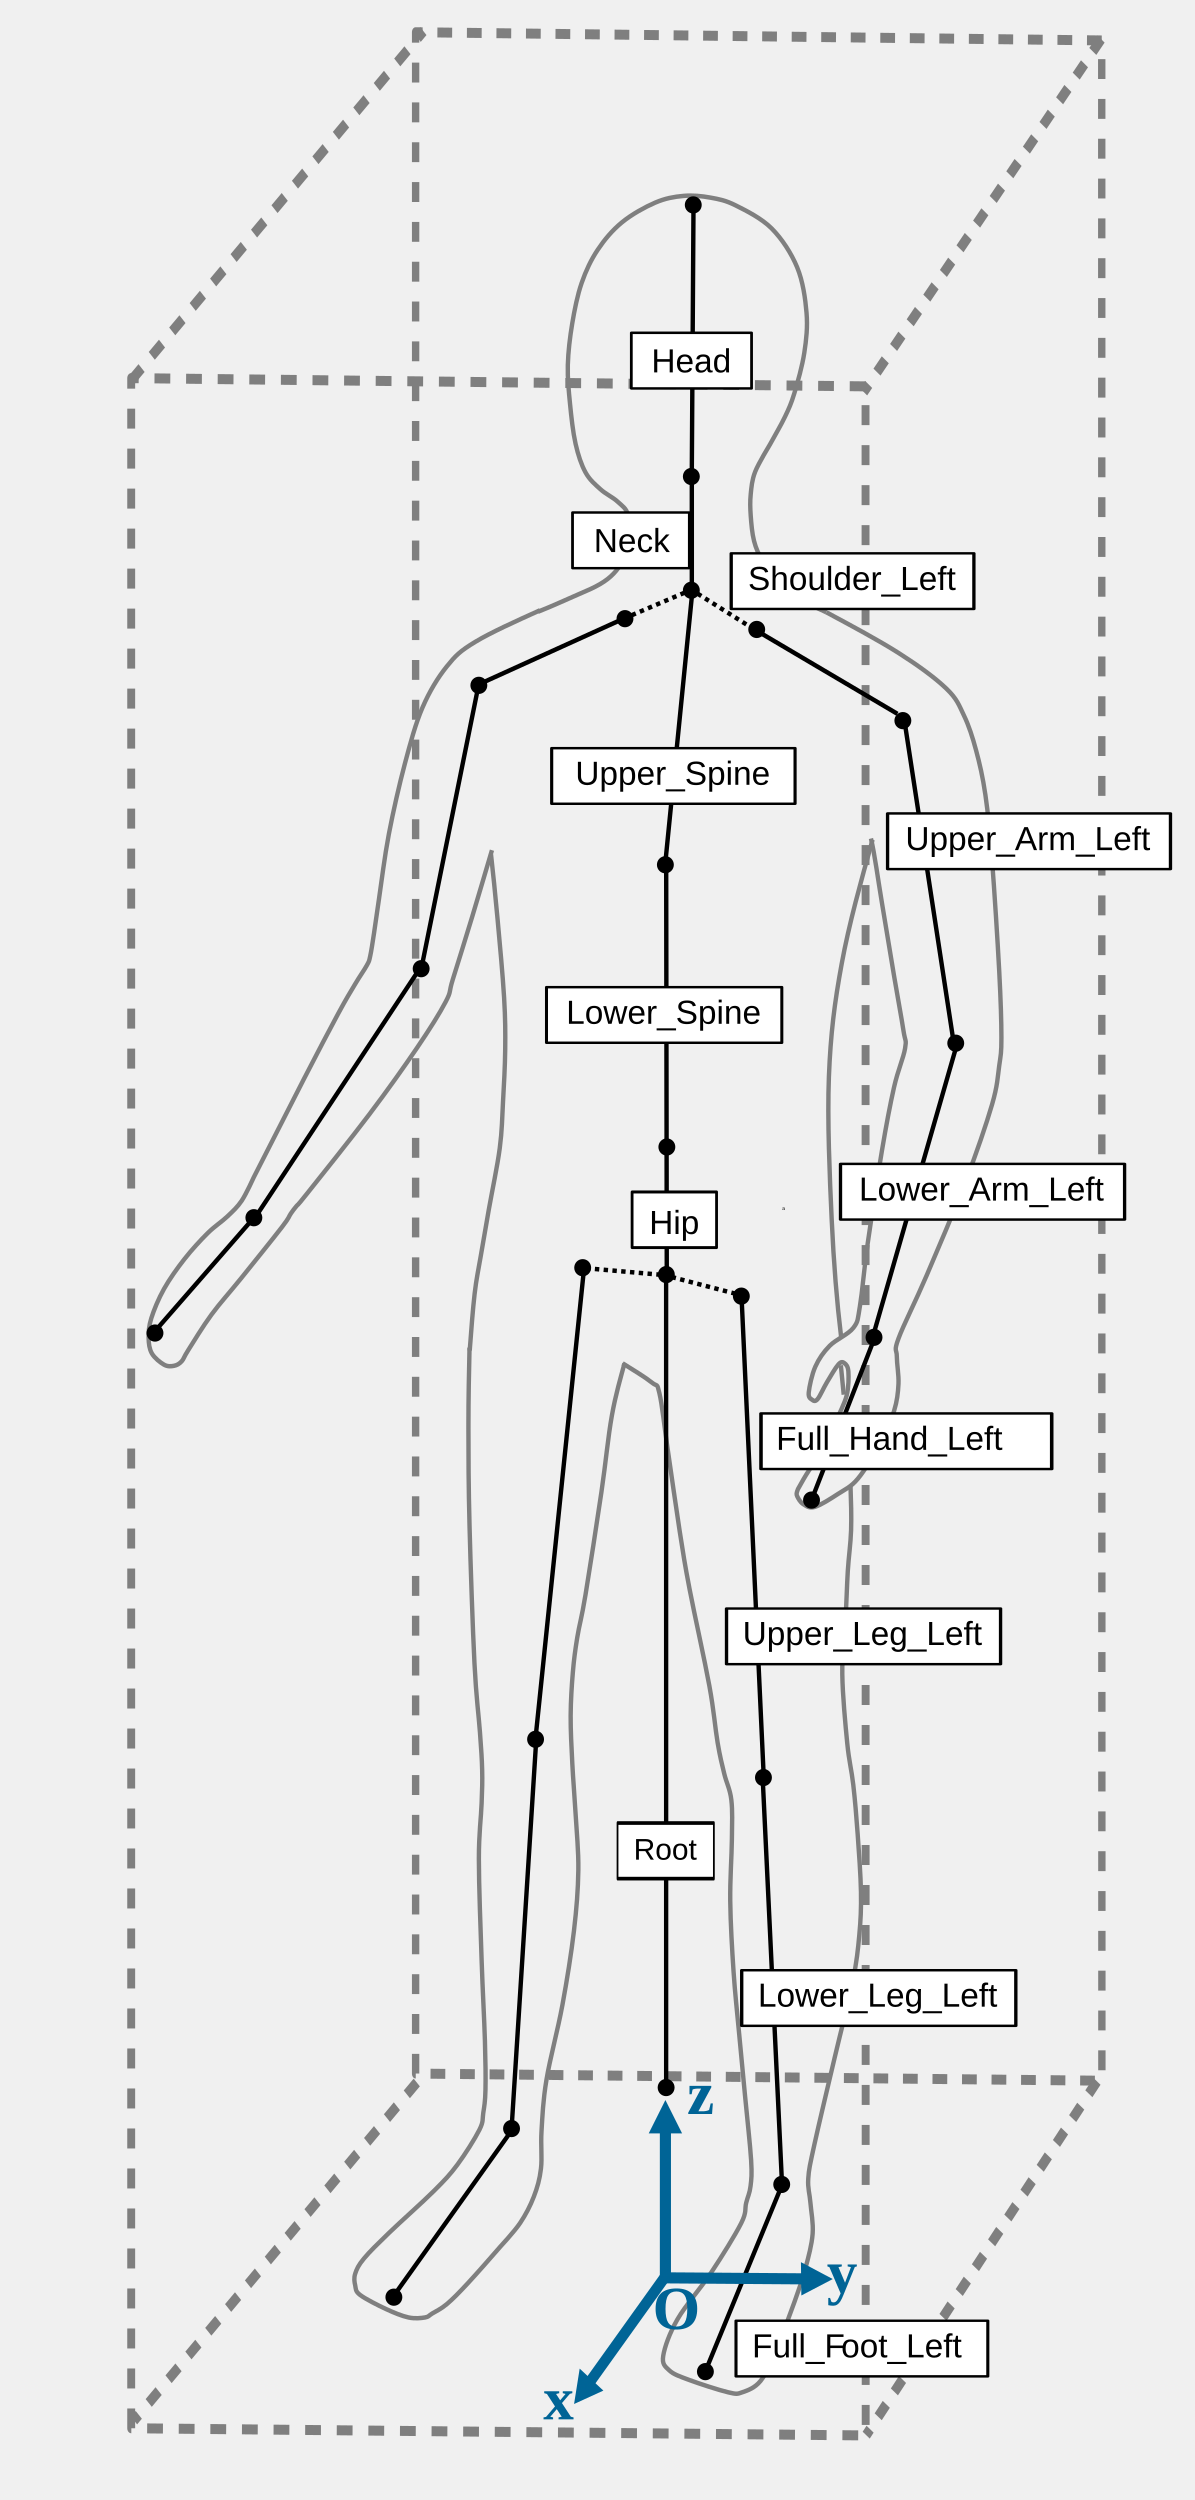
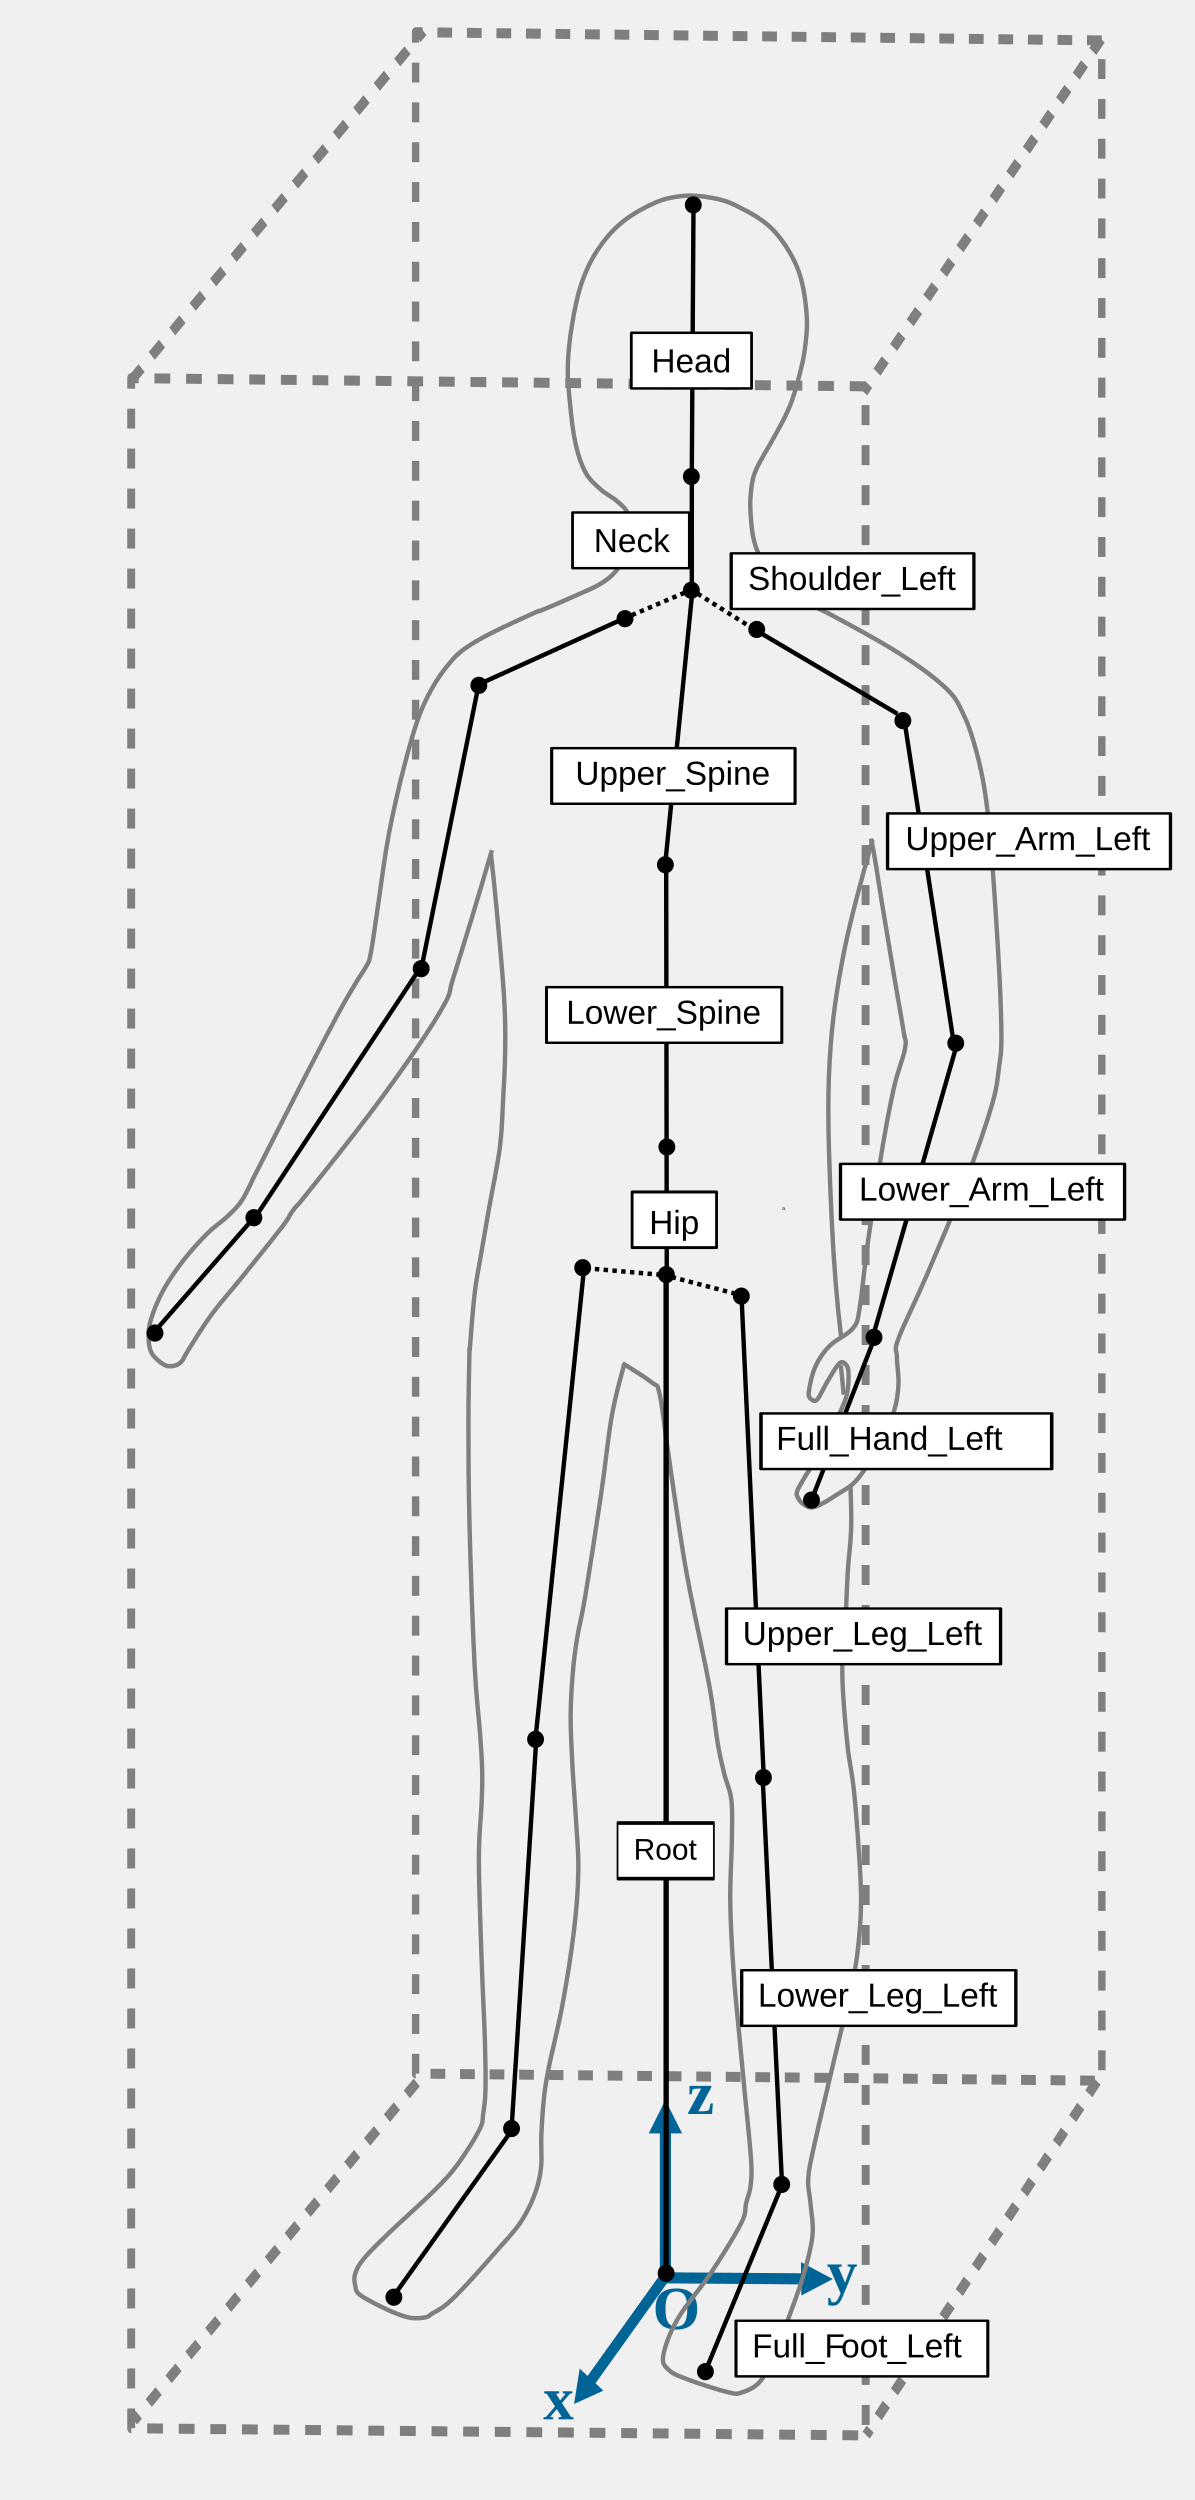
<svg xmlns="http://www.w3.org/2000/svg" width="100%" height="100%" viewBox="0 0 1074 2247" version="1.1" xml:space="preserve" style="fill-rule:evenodd;clip-rule:evenodd;stroke-linejoin:round;stroke-miterlimit:10;">
  <g transform="matrix(8.66531,0,0,11.9506,-531.444,-552.451)">
    <g id="Vegetation">
      <g>
        <g transform="matrix(-0.0299978,0,0,0.0293359,759.403,-19.8653)">
          <path d="M19461.3,2356.63L21833.7,2335.57L21833.7,7569.05L19460.8,7587.4L19461.3,2356.63Z" style="fill:none;stroke:rgb(127,127,127);stroke-width:25.53px;stroke-dasharray:51.05,51.05,0,0,0,0;" />
        </g>
        <g transform="matrix(-0.0250684,0.0105624,0.0217912,0.0252283,493.782,-192.589)">
          <path d="M19307.6,7587.4L20679.9,8067.71" style="fill:none;stroke:rgb(127,127,127);stroke-width:25.53px;stroke-dasharray:51.05,51.05,0,0,0,0;" />
        </g>
        <g transform="matrix(-0.0252862,0.0103756,0.021326,0.0254551,613.776,-210.54)">
          <path d="M19300.8,2335.57L20679.9,2815.88" style="fill:none;stroke:rgb(127,127,127);stroke-width:25.53px;stroke-dasharray:51.05,51.05,0,0,0,0;" />
        </g>
        <g transform="matrix(-0.0273351,0.00895899,0.0170406,0.0273361,567.902,-198.795)">
          <path d="M21680.5,7587.4L23052.7,8067.71" style="fill:none;stroke:rgb(127,127,127);stroke-width:25.53px;stroke-dasharray:51.05,51.05,0,0,0,0;" />
        </g>
        <g transform="matrix(0.0279411,-0.00919227,-0.0163608,-0.0277288,-492.549,338.876)">
          <path d="M21678.4,2335.93L23050.8,2827.93" style="fill:none;stroke:rgb(127,127,127);stroke-width:25.53px;stroke-dasharray:51.05,51.05,0,0,0,0;" />
        </g>
        <g transform="matrix(-0.0321058,0,0,0.0294622,775.927,5.85502)">
          <path d="M19461.3,2356.63L21833.7,2335.57L21833.7,7569.05L19460.8,7587.4L19461.3,2356.63Z" style="fill:none;stroke:rgb(127,127,127);stroke-width:25.53px;stroke-dasharray:51.05,51.05,0,0,0,0;" />
        </g>
      </g>
    </g>
  </g>
  <g transform="matrix(1,0,0,1,-1655,-70)">
+     <g transform="matrix(1,0,0,1,59.9715,944.966)">
+       <g transform="matrix(1,0,0,1,2083.33,1299.53)">
+         <text x="0px" y="0px" style="font-family:'TimesNewRomanPS-BoldMT', 'Times New Roman';font-weight:700;font-size:55px;fill:rgb(0,100,150);">x</text>
+       </g>
+       <g transform="matrix(1,0,0,1,2181.58,1218.31)">
+         <text x="0px" y="0px" style="font-family:'TimesNewRomanPS-BoldMT', 'Times New Roman';font-weight:700;font-size:55px;fill:rgb(0,100,150);">O</text>
+       </g>
+       <g transform="matrix(1,0,0,1,2338.18,1185.56)">
+         <text x="0px" y="0px" style="font-family:'TimesNewRomanPS-BoldMT', 'Times New Roman';font-weight:700;font-size:55px;fill:rgb(0,100,150);">y</text>
+       </g>
+       <g transform="matrix(1,0,0,1,2212.53,1025.09)">
+         <text x="0px" y="0px" style="font-family:'TimesNewRomanPS-BoldMT', 'Times New Roman';font-weight:700;font-size:55px;fill:rgb(0,100,150);">z</text>
+       </g>
+       <g transform="matrix(0.999999,-2.37999e-21,-3.50542e-21,1,2041.3,999.98)">
+         <g id="arrow-blue">
+           <g>
+             <path d="M136.795,42.555L151.795,12.555L166.795,42.555L136.795,42.555Z" style="fill:rgb(0,100,150);" />
+             <path d="M151.795,172.555L151.795,36.555" style="fill:none;stroke:rgb(0,100,150);stroke-width:10px;stroke-miterlimit:1.5;" />
+           </g>
+         </g>
+       </g>
+       <g transform="matrix(0.929703,-0.173208,0.183152,0.983082,2019.19,1029.01)">
+         <g id="arrow-blue1">
+           <g>
+             <path d="M282.369,181.235L309.174,201.397L276.961,210.744L282.369,181.235Z" style="fill:rgb(0,100,150);" />
+             <path d="M151.795,172.555C151.795,172.555 241.647,189.022 285.567,197.071" style="fill:none;stroke:rgb(0,100,150);stroke-width:10px;stroke-miterlimit:1.5;" />
+           </g>
+         </g>
+       </g>
+       <g transform="matrix(0.80504,-0.309747,0.359096,0.933301,2010.46,1054.86)">
+         <g id="arrow-blue2">
+           <g>
+             <path d="M46.17,249.81L12.676,251.586L31.352,223.725L46.17,249.81Z" style="fill:rgb(0,100,150);" />
+             <path d="M151.795,172.555C151.795,172.555 72.368,217.676 33.544,239.731" style="fill:none;stroke:rgb(0,100,150);stroke-width:10px;stroke-miterlimit:1.5;" />
+           </g>
+         </g>
+       </g>
+     </g>
    <g id="Outline" transform="matrix(0.864178,0,0,0.881217,356.168,181.925)">
      <path d="M2152.5,1263.55C2148.4,1278.54 2143.35,1294.97 2139.35,1316.85C2135.35,1338.72 2133.07,1364.32 2128.49,1394.79C2123.92,1425.26 2116.11,1474.93 2111.92,1499.67C2107.72,1524.41 2105.53,1530.04 2103.34,1543.22C2101.15,1556.41 2099.91,1565.48 2098.77,1578.76C2097.63,1592.03 2096.58,1607.41 2096.48,1622.89C2096.39,1638.36 2097.34,1654.89 2098.2,1671.6C2099.05,1688.32 2100.58,1705.03 2101.63,1723.18C2102.67,1741.33 2104.77,1760.62 2104.48,1780.49C2104.2,1800.36 2102.67,1819.46 2099.91,1842.39C2097.15,1865.31 2092.67,1892.73 2087.91,1918.04C2083.14,1943.35 2074.95,1972.87 2071.33,1994.26C2067.71,2015.66 2067.14,2031.32 2066.19,2046.42C2065.23,2061.51 2066.95,2073.64 2065.61,2084.81C2064.28,2095.99 2061.8,2104.2 2058.18,2113.47C2054.56,2122.73 2049.7,2131.9 2043.89,2140.41C2038.08,2148.91 2023.32,2164.48 2023.32,2164.48C2014.27,2174.7 1998.83,2191.99 1989.59,2201.73C1980.35,2211.47 1974.06,2217.78 1967.87,2222.93C1961.68,2228.09 1956.25,2230.38 1952.44,2232.68C1948.62,2234.97 1949.1,2236.02 1945,2236.69C1940.91,2237.36 1934.62,2238.12 1927.86,2236.69C1921.09,2235.25 1912.8,2231.91 1904.42,2228.09C1896.04,2224.27 1882.89,2217.77 1877.55,2213.76C1872.22,2209.75 1873.27,2207.65 1872.41,2204.02C1871.55,2200.39 1870.89,2196.57 1872.41,2191.99C1873.93,2187.4 1875.65,2183.48 1881.56,2176.51C1887.46,2169.54 1895.75,2161.61 1907.85,2150.15C1919.95,2138.69 1942.34,2119.3 1954.15,2107.74C1965.96,2096.18 1970.82,2091.21 1978.73,2080.8C1986.64,2070.39 1997.12,2054.06 2001.59,2045.27C2006.07,2036.48 2004.55,2034.86 2005.6,2028.08C2006.64,2021.29 2007.6,2016.9 2007.88,2004.58C2008.17,1992.26 2007.98,1976.21 2007.31,1954.14C2006.64,1932.08 2004.93,1903.04 2003.88,1872.19C2002.83,1841.34 2001.02,1795.68 2001.02,1769.03C2001.02,1742.38 2003.31,1727.38 2003.88,1712.29C2004.45,1697.2 2004.74,1690.51 2004.45,1678.48C2004.17,1666.44 2003.5,1658.23 2002.17,1640.08C2000.83,1621.93 1998.26,1604.74 1996.45,1569.59C1994.64,1534.44 1992.35,1469.39 1991.31,1429.18C1990.26,1388.96 1990.16,1358.59 1990.16,1328.31C1990.16,1298.03 1990.73,1272.76 1991.31,1247.5" style="fill:none;stroke:rgb(127,127,127);stroke-width:4.58px;stroke-linejoin:miter;stroke-miterlimit:8;" />
      <path d="M2150.5,1263.5C2161.5,1270.23 2174.4,1277.93 2180.78,1282.99C2187.16,1288.05 2186.01,1282.61 2188.77,1293.88C2191.54,1305.15 2193.82,1327.12 2197.34,1350.62C2200.87,1374.12 2206.1,1411 2209.91,1434.88C2213.72,1458.76 2215.05,1467.65 2220.19,1493.92C2225.34,1520.19 2235.9,1566.43 2240.76,1592.51C2245.62,1618.59 2246.76,1635.49 2249.33,1650.4C2251.9,1665.3 2253.8,1672.18 2256.18,1681.92C2258.56,1691.67 2262.28,1697.69 2263.61,1708.86C2264.94,1720.04 2264.37,1731.79 2264.18,1748.98C2263.99,1766.18 2262.18,1789.58 2262.47,1812.03C2262.75,1834.48 2264.37,1861.33 2265.9,1883.68C2267.42,1906.04 2269.61,1924.95 2271.61,1946.16C2273.61,1967.37 2275.8,1989.24 2277.89,2010.93C2279.99,2032.61 2283.22,2060.99 2284.18,2076.27C2285.13,2091.56 2284.46,2095.38 2283.6,2102.64C2282.75,2109.9 2280.65,2113.53 2279.03,2119.83C2277.42,2126.14 2279.89,2128.72 2273.89,2140.47C2267.89,2152.22 2254.09,2174 2243.04,2190.33C2232,2206.67 2216,2224.25 2207.63,2238.48C2199.25,2252.72 2194.2,2267.04 2192.77,2275.74C2191.35,2284.43 2194.58,2286.53 2199.06,2290.64C2203.53,2294.75 2209.44,2296.66 2219.62,2300.38C2229.81,2304.11 2250.95,2310.89 2260.18,2312.99C2269.42,2315.1 2269.42,2314.91 2275.04,2312.99C2280.65,2311.08 2288.08,2308.6 2293.89,2301.53C2299.7,2294.46 2303.98,2284.05 2309.88,2270.58C2315.79,2257.11 2324.16,2234.76 2329.31,2220.71C2334.45,2206.67 2337.59,2197.88 2340.73,2186.32C2343.87,2174.76 2347.3,2162.44 2348.16,2151.36C2349.01,2140.28 2346.63,2129.19 2345.87,2119.83C2345.11,2110.47 2342.92,2105.03 2343.59,2095.19C2344.25,2085.35 2345.3,2081.33 2349.87,2060.79C2354.44,2040.26 2364.34,1999.75 2371.01,1971.95C2377.67,1944.15 2385.58,1914.92 2389.86,1894C2394.14,1873.08 2395.29,1861.61 2396.72,1846.43C2398.14,1831.24 2398.71,1819.96 2398.43,1802.86C2398.14,1785.76 2396.33,1762.07 2395,1743.83C2393.67,1725.58 2392.24,1708.86 2390.43,1693.39C2388.62,1677.91 2386.05,1669.79 2384.15,1650.97C2382.24,1632.15 2379.29,1601.49 2379.01,1580.47C2378.72,1559.45 2381.48,1542.35 2382.43,1524.87C2383.39,1507.39 2383.77,1490.77 2384.72,1475.58C2385.67,1460.39 2387.67,1448.16 2388.15,1433.74C2388.62,1419.31 2388.1,1404.17 2387.57,1389.03" style="fill:none;stroke:rgb(127,127,127);stroke-width:4.58px;stroke-linejoin:miter;stroke-miterlimit:8;" />
      <path d="M2377.89,1237.5C2373.29,1200.51 2370.13,1161.61 2368,1117.23C2365.86,1072.84 2363.34,1014.81 2365.08,971.187C2366.83,927.565 2370.91,895.779 2378.48,855.498C2386.05,815.217 2398.27,772.358 2410.5,729.5" style="fill:none;stroke:rgb(127,127,127);stroke-width:4.58px;stroke-linejoin:miter;stroke-miterlimit:8;" />
      <path d="M2380.5,1295.5L2377.5,1265.5" style="fill:none;stroke:rgb(127,127,127);stroke-width:4.58px;stroke-linejoin:miter;stroke-miterlimit:8;" />
      <path d="M2408.81,728.191C2412.72,744.028 2416.25,770.646 2420.26,794.021C2424.27,817.395 2429.14,846.78 2432.86,868.437C2436.58,890.094 2440.68,911.656 2442.59,923.963C2444.5,936.271 2445.93,932.645 2444.31,942.281C2442.69,951.917 2436.86,964.415 2432.86,981.779C2428.85,999.143 2424.84,1019.85 2420.26,1046.46C2415.68,1073.08 2409.19,1115.06 2405.38,1141.49C2401.56,1167.92 2399.84,1190.72 2397.36,1205.03C2394.88,1219.34 2395.74,1220.58 2390.49,1227.35C2385.24,1234.13 2372.45,1239.09 2365.87,1245.67C2359.29,1252.25 2354.61,1258.93 2350.99,1266.85C2347.36,1274.77 2344.69,1287.55 2344.11,1293.18C2343.54,1298.81 2346.02,1299.48 2347.55,1300.62C2349.08,1301.77 2350.7,1303.01 2353.28,1300.05C2355.85,1297.09 2359.38,1288.79 2363.01,1282.88C2366.63,1276.96 2371.98,1267.81 2375.03,1264.56C2378.08,1261.32 2379.61,1262.18 2381.33,1263.42C2383.05,1264.66 2384.96,1266.57 2385.34,1272C2385.72,1277.44 2385.72,1287.65 2383.62,1296.05C2381.52,1304.44 2375.7,1314.74 2372.74,1322.38C2369.78,1330.01 2370.55,1333.54 2365.87,1341.84C2361.2,1350.14 2349.84,1364.45 2344.69,1372.18C2339.53,1379.91 2337.05,1384.58 2334.95,1388.21C2332.85,1391.83 2332.57,1392.12 2332.09,1393.93C2331.61,1395.74 2331.04,1396.89 2332.09,1399.08C2333.14,1401.28 2335.34,1405.29 2338.39,1407.1C2341.44,1408.91 2344.4,1411.68 2350.41,1409.96C2356.42,1408.24 2367.02,1401.56 2374.46,1396.79C2381.9,1392.02 2387.72,1389.92 2395.07,1381.34C2402.42,1372.75 2412.25,1356.82 2418.54,1345.27C2424.84,1333.73 2429.71,1322.19 2432.86,1312.07C2436.01,1301.96 2436.96,1293.85 2437.44,1284.6C2437.91,1275.34 2435.72,1264.28 2435.72,1256.55C2435.72,1248.82 2432.28,1251.97 2437.44,1238.23C2442.59,1224.49 2454.99,1200.83 2466.64,1174.12C2478.28,1147.4 2495.93,1107.05 2507.29,1077.95C2518.64,1048.85 2528.95,1019.18 2534.77,999.525C2540.59,979.871 2540.59,971.38 2542.21,960.027C2543.83,948.673 2544.5,947.528 2544.5,931.405C2544.5,915.282 2543.83,893.433 2542.21,863.285C2540.59,833.137 2537.15,780.378 2534.77,750.516C2532.38,720.654 2530.66,702.813 2527.9,684.113C2525.13,665.414 2521.88,651.867 2518.16,638.319C2514.44,624.771 2510.72,613.323 2505.57,602.828C2500.42,592.334 2498.51,585.941 2487.25,575.351C2475.99,564.761 2458.81,552.263 2438.01,539.288C2417.21,526.313 2389.82,511.906 2362.44,497.5" style="fill:none;stroke:rgb(127,127,127);stroke-width:4.58px;stroke-linejoin:miter;stroke-miterlimit:8;" />
      <path d="M1991.5,1250.5C1993.11,1229.54 1994.72,1208.57 1996.61,1192.62C1998.5,1176.67 2000.4,1169.13 2002.86,1154.8C2005.32,1140.48 2008.06,1125.1 2011.37,1106.67C2014.69,1088.23 2020.27,1062.54 2022.73,1044.2C2025.19,1025.87 2025.19,1013.45 2026.14,996.64C2027.09,979.831 2028.22,961.016 2028.41,943.347C2028.6,925.678 2028.6,912.785 2027.27,890.627C2025.95,868.469 2022.73,834.755 2020.46,810.401C2018.19,786.046 2015.63,761.5 2013.65,744.5" style="fill:none;stroke:rgb(127,127,127);stroke-width:4.58px;stroke-linejoin:miter;stroke-miterlimit:8;" />
      <path d="M2014.63,740.128C2007.7,762.948 2000.78,786.342 1993.99,808.303C1987.21,830.264 1978.52,857.477 1973.93,871.895C1969.35,886.313 1972.69,883.162 1966.48,894.811C1960.27,906.459 1949.95,922.596 1936.67,941.788C1923.39,960.98 1905.91,985.137 1886.8,1009.96C1867.69,1034.79 1834.64,1075.18 1822.03,1090.74C1809.42,1106.31 1813.91,1100 1811.14,1103.35C1808.37,1106.69 1807.89,1107.26 1805.41,1110.79C1802.92,1114.33 1804.83,1113.56 1796.23,1124.54C1787.64,1135.52 1766.04,1161.78 1753.82,1176.68C1741.59,1191.57 1732.03,1201.69 1722.86,1213.92C1713.69,1226.14 1703.95,1242.08 1698.79,1250.01C1693.63,1257.93 1694.39,1258.79 1691.91,1261.47C1689.42,1264.14 1686.94,1265.48 1683.88,1266.05C1680.83,1266.62 1677.39,1267 1673.57,1264.9C1669.74,1262.8 1663.63,1258.03 1660.95,1253.45C1658.28,1248.86 1657.61,1243.42 1657.52,1237.4C1657.42,1231.39 1657.71,1225.66 1660.38,1217.35C1663.06,1209.05 1667.83,1197.59 1673.57,1187.56C1679.3,1177.54 1687.23,1166.65 1694.77,1157.2C1702.32,1147.75 1711.4,1138.1 1718.85,1130.84C1726.3,1123.59 1733.56,1119.2 1739.49,1113.66C1745.41,1108.12 1749.8,1104.3 1754.39,1097.62C1758.97,1090.93 1767,1073.56 1767,1073.56L1819.16,973.298C1833.78,945.512 1845.82,922.978 1854.7,906.841C1863.59,890.705 1867.5,884.689 1872.47,876.478C1877.44,868.266 1881.93,862.251 1884.51,857.572C1887.09,852.893 1886.71,853.848 1887.95,848.406C1889.19,842.963 1890.43,834.656 1891.96,824.917C1893.49,815.178 1897.12,789.97 1897.12,789.97C1899.7,773.069 1902.95,746.525 1907.44,723.514C1911.93,700.502 1918.23,673.385 1924.06,651.901C1929.89,630.418 1935.14,611.13 1942.4,594.612C1949.67,578.093 1958.45,563.961 1967.63,552.79C1976.8,541.618 1981.29,537.13 1997.43,527.582C2013.58,518.034 2039.04,506.767 2064.5,495.5" style="fill:none;stroke:rgb(127,127,127);stroke-width:4.58px;stroke-linejoin:miter;stroke-miterlimit:8;" />
      <path d="M2362.5,497.5C2353.3,493.393 2344.11,489.285 2335.49,483.745C2326.87,478.205 2317.39,470.755 2310.78,464.259C2304.17,457.764 2299.76,451.364 2295.83,444.773C2291.91,438.183 2289.22,432.356 2287.21,424.715C2285.2,417.073 2284.34,406.852 2283.76,398.924C2283.19,390.996 2283,384.596 2283.76,377.146C2284.53,369.696 2285.01,362.723 2288.36,354.221C2291.71,345.72 2303.88,326.139 2303.88,326.139C2309.05,316.778 2315.18,306.748 2319.4,298.056C2323.61,289.364 2325.81,284.874 2329.17,273.985C2332.52,263.096 2337.4,246.38 2339.51,232.721C2341.62,219.062 2343.06,206.549 2341.81,192.03C2340.57,177.511 2338.08,159.935 2332.04,145.608C2326.01,131.28 2316.24,116.57 2305.6,106.063C2294.97,95.556 2278.88,87.819 2268.25,82.565C2257.61,77.312 2250.91,76.165 2241.81,74.542C2232.71,72.918 2223.23,71.963 2213.65,72.822C2204.07,73.682 2194.97,75.211 2184.34,79.7C2173.71,84.189 2159.82,91.735 2149.86,99.759C2139.89,107.782 2131.56,117.525 2124.57,127.841C2117.58,138.157 2112.31,149.142 2107.9,161.655C2103.5,174.168 2100.53,188.973 2098.13,202.919C2095.74,216.865 2093.92,231.67 2093.53,245.33C2093.15,258.989 2094.49,271.502 2095.83,284.875C2097.17,298.247 2098.9,313.912 2101.58,325.566C2104.26,337.219 2107.61,347.058 2111.93,354.795C2116.24,362.532 2121.89,367.021 2127.44,371.988C2133,376.955 2140.47,380.203 2145.26,384.597C2150.05,388.991 2154.36,391.283 2156.18,398.351C2158,405.42 2157.14,419.27 2156.18,427.007C2155.22,434.744 2152.92,439.615 2150.43,444.773C2147.94,449.931 2145.16,453.944 2141.24,457.955C2137.31,461.967 2133.19,465.215 2126.87,468.844C2120.55,472.474 2114.03,475.244 2103.3,479.734C2092.58,484.223 2077.54,491.148 2062.5,496.927" style="fill:none;stroke:rgb(127,127,127);stroke-width:4.58px;stroke-linejoin:miter;stroke-miterlimit:8;" />
    </g>
    <g id="Nodes" transform="matrix(0.864178,0,0,0.881217,356.168,181.925)">
      <path d="M1760.5,1115C1760.5,1111.41 1763.41,1108.5 1767,1108.5C1770.59,1108.5 1773.5,1111.41 1773.5,1115C1773.5,1118.59 1770.59,1121.5 1767,1121.5C1763.41,1121.5 1760.5,1118.59 1760.5,1115Z" style="stroke:black;stroke-width:4.58px;stroke-linejoin:miter;stroke-miterlimit:8;" />
      <g transform="matrix(1,0,0,-1,1771.5,1110.11)">
        <path d="M0,0L164.947,244.608" style="fill:none;stroke:black;stroke-width:4.58px;stroke-linejoin:miter;stroke-miterlimit:8;" />
      </g>
      <g transform="matrix(-1,0,0,1,1999.74,576.5)">
        <path d="M0,0L57.239,277.999" style="fill:none;stroke:black;stroke-width:4.58px;stroke-linejoin:miter;stroke-miterlimit:8;" />
      </g>
      <g transform="matrix(-1,0,0,1,2148.1,505.5)">
        <path d="M0,0L140.597,62.567" style="fill:none;stroke:black;stroke-width:4.58px;stroke-linejoin:miter;stroke-miterlimit:8;" />
      </g>
      <g transform="matrix(1,0,0,-1,2222.5,351.61)">
        <path d="M0,0L1.719,263.11" style="fill:none;stroke:black;stroke-width:4.58px;stroke-linejoin:miter;stroke-miterlimit:8;" />
      </g>
      <path d="M2222.51,469.382L2222.5,365.5" style="fill:none;stroke:black;stroke-width:4.58px;stroke-linejoin:miter;stroke-miterlimit:8;" />
      <g transform="matrix(1,0,0,-1,2195.5,747.588)">
        <path d="M0,0L27.022,266.088" style="fill:none;stroke:black;stroke-width:4.58px;stroke-linejoin:miter;stroke-miterlimit:8;" />
      </g>
      <g transform="matrix(1,0,0,-1,2194.5,1009.09)">
        <path d="M1.948,-163.622L1.357,247.593" style="fill:none;stroke:black;stroke-width:4.58px;stroke-linejoin:miter;stroke-miterlimit:8;" />
      </g>
      <path d="M2295.5,519.5L2436.36,601.08" style="fill:none;stroke:black;stroke-width:4.58px;stroke-linejoin:miter;stroke-miterlimit:8;" />
      <path d="M2444.5,613.5L2494.14,931.838" style="fill:none;stroke:black;stroke-width:4.58px;stroke-linejoin:miter;stroke-miterlimit:8;" />
      <path d="M2228.5,478.5L2285.45,513.708" style="fill:none;stroke:black;stroke-width:4.58px;stroke-linejoin:miter;stroke-miterlimit:8;stroke-dasharray:4.58,4.58;" />
      <g transform="matrix(-1,0,0,1,2214.93,477.5)">
        <path d="M0,0L58.428,24.428" style="fill:none;stroke:black;stroke-width:4.58px;stroke-linejoin:miter;stroke-miterlimit:8;stroke-dasharray:4.58,4.58;" />
      </g>
      <path d="M2190.11,1173.18L2112.5,1166.5" style="fill:none;stroke:black;stroke-width:4.58px;stroke-linejoin:miter;stroke-miterlimit:8;stroke-dasharray:4.58,4.58;" />
      <path d="M2201.5,1175.5L2268.73,1192.71" style="fill:none;stroke:black;stroke-width:4.58px;stroke-linejoin:miter;stroke-miterlimit:8;stroke-dasharray:4.58,4.58;" />
      <g transform="matrix(-1,0,0,1,2496.69,943.5)">
        <path d="M0,0L84.187,286.981" style="fill:none;stroke:black;stroke-width:4.58px;stroke-linejoin:miter;stroke-miterlimit:8;" />
      </g>
      <g transform="matrix(-1,0,0,1,2412.75,1230.5)">
        <path d="M0.75,8.628L65.75,172.5" style="fill:none;stroke:black;stroke-width:4.58px;stroke-linejoin:miter;stroke-miterlimit:8;" />
      </g>
      <g transform="matrix(0.980221,0.197906,0.197906,-0.980221,1667.98,1226.37)">
        <path d="M0,0L75.019,128.761" style="fill:none;stroke:black;stroke-width:4.58px;stroke-linejoin:miter;stroke-miterlimit:8;" />
      </g>
      <g transform="matrix(0.980221,0.197906,-0.197906,0.980221,267.739,-334.736)">
        <path d="M1672.5,1260C1672.5,1256.41 1675.41,1253.5 1679,1253.5C1682.59,1253.5 1685.5,1256.41 1685.5,1260C1685.5,1263.59 1682.59,1266.5 1679,1266.5C1675.41,1266.5 1672.5,1263.59 1672.5,1260Z" style="stroke:black;stroke-width:4.58px;stroke-linejoin:miter;stroke-miterlimit:8;" />
      </g>
      <path d="M1934.5,861C1934.5,857.41 1937.41,854.5 1941,854.5C1944.59,854.5 1947.5,857.41 1947.5,861C1947.5,864.59 1944.59,867.5 1941,867.5C1937.41,867.5 1934.5,864.59 1934.5,861Z" style="stroke:black;stroke-width:4.58px;stroke-linejoin:miter;stroke-miterlimit:8;" />
      <path d="M1994.5,572C1994.5,568.41 1997.41,565.5 2001,565.5C2004.59,565.5 2007.5,568.41 2007.5,572C2007.5,575.59 2004.59,578.5 2001,578.5C1997.41,578.5 1994.5,575.59 1994.5,572Z" style="stroke:black;stroke-width:4.58px;stroke-linejoin:miter;stroke-miterlimit:8;" />
      <path d="M2146.5,504C2146.5,500.41 2149.41,497.5 2153,497.5C2156.59,497.5 2159.5,500.41 2159.5,504C2159.5,507.59 2156.59,510.5 2153,510.5C2149.41,510.5 2146.5,507.59 2146.5,504Z" style="stroke:black;stroke-width:4.58px;stroke-linejoin:miter;stroke-miterlimit:8;" />
      <path d="M2215.5,475C2215.5,471.41 2218.41,468.5 2222,468.5C2225.59,468.5 2228.5,471.41 2228.5,475C2228.5,478.59 2225.59,481.5 2222,481.5C2218.41,481.5 2215.5,478.59 2215.5,475Z" style="stroke:black;stroke-width:4.58px;stroke-linejoin:miter;stroke-miterlimit:8;" />
      <path d="M2215.5,359C2215.5,355.41 2218.41,352.5 2222,352.5C2225.59,352.5 2228.5,355.41 2228.5,359C2228.5,362.59 2225.59,365.5 2222,365.5C2218.41,365.5 2215.5,362.59 2215.5,359Z" style="stroke:black;stroke-width:4.58px;stroke-linejoin:miter;stroke-miterlimit:8;" />
      <path d="M2217.5,82C2217.5,78.41 2220.41,75.5 2224,75.5C2227.59,75.5 2230.5,78.41 2230.5,82C2230.5,85.59 2227.59,88.5 2224,88.5C2220.41,88.5 2217.5,85.59 2217.5,82Z" style="stroke:black;stroke-width:4.58px;stroke-linejoin:miter;stroke-miterlimit:8;" />
      <path d="M2283.5,515C2283.5,511.41 2286.41,508.5 2290,508.5C2293.59,508.5 2296.5,511.41 2296.5,515C2296.5,518.59 2293.59,521.5 2290,521.5C2286.41,521.5 2283.5,518.59 2283.5,515Z" style="stroke:black;stroke-width:4.58px;stroke-linejoin:miter;stroke-miterlimit:8;" />
      <path d="M2188.5,755C2188.5,751.41 2191.41,748.5 2195,748.5C2198.59,748.5 2201.5,751.41 2201.5,755C2201.5,758.59 2198.59,761.5 2195,761.5C2191.41,761.5 2188.5,758.59 2188.5,755Z" style="stroke:black;stroke-width:4.58px;stroke-linejoin:miter;stroke-miterlimit:8;" />
      <path d="M2435.5,608C2435.5,604.41 2438.41,601.5 2442,601.5C2445.59,601.5 2448.5,604.41 2448.5,608C2448.5,611.59 2445.59,614.5 2442,614.5C2438.41,614.5 2435.5,611.59 2435.5,608Z" style="stroke:black;stroke-width:4.58px;stroke-linejoin:miter;stroke-miterlimit:8;" />
      <path d="M2490.5,937C2490.5,933.41 2493.41,930.5 2497,930.5C2500.59,930.5 2503.5,933.41 2503.5,937C2503.5,940.59 2500.59,943.5 2497,943.5C2493.41,943.5 2490.5,940.59 2490.5,937Z" style="stroke:black;stroke-width:4.58px;stroke-linejoin:miter;stroke-miterlimit:8;" />
      <path d="M2405.5,1237C2405.5,1233.41 2408.41,1230.5 2412,1230.5C2415.59,1230.5 2418.5,1233.41 2418.5,1237C2418.5,1240.59 2415.59,1243.5 2412,1243.5C2408.41,1243.5 2405.5,1240.59 2405.5,1237Z" style="stroke:black;stroke-width:4.58px;stroke-linejoin:miter;stroke-miterlimit:8;" />
      <path d="M2340.5,1403C2340.5,1399.41 2343.41,1396.5 2347,1396.5C2350.59,1396.5 2353.5,1399.41 2353.5,1403C2353.5,1406.59 2350.59,1409.5 2347,1409.5C2343.41,1409.5 2340.5,1406.59 2340.5,1403Z" style="stroke:black;stroke-width:4.58px;stroke-linejoin:miter;stroke-miterlimit:8;" />
      <path d="M2189.5,1173C2189.5,1169.41 2192.41,1166.5 2196,1166.5C2199.59,1166.5 2202.5,1169.41 2202.5,1173C2202.5,1176.59 2199.59,1179.5 2196,1179.5C2192.41,1179.5 2189.5,1176.59 2189.5,1173Z" style="stroke:black;stroke-width:4.58px;stroke-linejoin:miter;stroke-miterlimit:8;" />
      <g transform="matrix(-1,0,0,1,2109.81,1172.5)">
        <path d="M0,0L49.312,468.154" style="fill:none;stroke:black;stroke-width:4.58px;stroke-linejoin:miter;stroke-miterlimit:8;" />
      </g>
      <path d="M2274.5,1201.5L2297.06,1680.13" style="fill:none;stroke:black;stroke-width:4.58px;stroke-linejoin:miter;stroke-miterlimit:8;" />
-       <g transform="matrix(0.98869,-3.08023e-06,-3.20289e-06,0.875388,-52.9975,123.756)">
+       <g transform="matrix(1.21662,-3.79032e-06,-3.94126e-06,1.07719,-571.421,-118.712)">
        <path d="M2274.5,1201.5L2274.53,2143.33" style="fill:none;stroke:black;stroke-width:4.58px;stroke-linejoin:miter;stroke-miterlimit:8;" />
      </g>
      <g transform="matrix(-1,0,0,1,2060.3,1653.5)">
        <path d="M0,0L24.802,383.466" style="fill:none;stroke:black;stroke-width:4.58px;stroke-linejoin:miter;stroke-miterlimit:8;" />
      </g>
      <path d="M2296.5,1692.5L2315.98,2093.73" style="fill:none;stroke:black;stroke-width:4.58px;stroke-linejoin:miter;stroke-miterlimit:8;" />
      <g transform="matrix(-0.911605,-0.408925,0.239144,-0.444653,3925.16,3983.69)">
        <path d="M2296.5,1692.5L2315.98,2093.73" style="fill:none;stroke:black;stroke-width:4.58px;stroke-linejoin:miter;stroke-miterlimit:8;" />
      </g>
      <g transform="matrix(-1,0,0,1,2039.84,2039.5)">
        <path d="M0,0L128.251,176.315" style="fill:none;stroke:black;stroke-width:4.58px;stroke-linejoin:miter;stroke-miterlimit:8;" />
      </g>
      <path d="M2102.5,1166C2102.5,1162.41 2105.41,1159.5 2109,1159.5C2112.59,1159.5 2115.5,1162.41 2115.5,1166C2115.5,1169.59 2112.59,1172.5 2109,1172.5C2105.41,1172.5 2102.5,1169.59 2102.5,1166Z" style="stroke:black;stroke-width:4.58px;stroke-linejoin:miter;stroke-miterlimit:8;" />
      <path d="M2267.5,1195C2267.5,1191.41 2270.41,1188.5 2274,1188.5C2277.59,1188.5 2280.5,1191.41 2280.5,1195C2280.5,1198.59 2277.59,1201.5 2274,1201.5C2270.41,1201.5 2267.5,1198.59 2267.5,1195Z" style="stroke:black;stroke-width:4.58px;stroke-linejoin:miter;stroke-miterlimit:8;" />
      <path d="M2053.5,1647C2053.5,1643.41 2056.41,1640.5 2060,1640.5C2063.59,1640.5 2066.5,1643.41 2066.5,1647C2066.5,1650.59 2063.59,1653.5 2060,1653.5C2056.41,1653.5 2053.5,1650.59 2053.5,1647Z" style="stroke:black;stroke-width:4.58px;stroke-linejoin:miter;stroke-miterlimit:8;" />
      <path d="M2290.5,1686C2290.5,1682.41 2293.41,1679.5 2297,1679.5C2300.59,1679.5 2303.5,1682.41 2303.5,1686C2303.5,1689.59 2300.59,1692.5 2297,1692.5C2293.41,1692.5 2290.5,1689.59 2290.5,1686Z" style="stroke:black;stroke-width:4.58px;stroke-linejoin:miter;stroke-miterlimit:8;" />
      <path d="M2028.5,2044C2028.5,2040.41 2031.41,2037.5 2035,2037.5C2038.59,2037.5 2041.5,2040.41 2041.5,2044C2041.5,2047.59 2038.59,2050.5 2035,2050.5C2031.41,2050.5 2028.5,2047.59 2028.5,2044Z" style="stroke:black;stroke-width:4.58px;stroke-linejoin:miter;stroke-miterlimit:8;" />
-       <g transform="matrix(1,0,0,1,160.777,-41.8132)">
+       <g transform="matrix(1,0,0,1,160.777,147.527)">
        <path d="M2028.5,2044C2028.5,2040.41 2031.41,2037.5 2035,2037.5C2038.59,2037.5 2041.5,2040.41 2041.5,2044C2041.5,2047.59 2038.59,2050.5 2035,2050.5C2031.41,2050.5 2028.5,2047.59 2028.5,2044Z" style="stroke:black;stroke-width:4.58px;stroke-linejoin:miter;stroke-miterlimit:8;" />
      </g>
      <path d="M2309.5,2101C2309.5,2097.41 2312.41,2094.5 2316,2094.5C2319.59,2094.5 2322.5,2097.41 2322.5,2101C2322.5,2104.59 2319.59,2107.5 2316,2107.5C2312.41,2107.5 2309.5,2104.59 2309.5,2101Z" style="stroke:black;stroke-width:4.58px;stroke-linejoin:miter;stroke-miterlimit:8;" />
      <g transform="matrix(1,0,0,1,0.617442,-3.0002)">
        <path d="M1905.5,2219C1905.5,2215.41 1908.41,2212.5 1912,2212.5C1915.59,2212.5 1918.5,2215.41 1918.5,2219C1918.5,2222.59 1915.59,2225.5 1912,2225.5C1908.41,2225.5 1905.5,2222.59 1905.5,2219Z" style="stroke:black;stroke-width:4.58px;stroke-linejoin:miter;stroke-miterlimit:8;" />
      </g>
      <g transform="matrix(1,0,0,1,-1.37837,-2.06755)">
        <path d="M2231.5,2294C2231.5,2290.41 2234.41,2287.5 2238,2287.5C2241.59,2287.5 2244.5,2290.41 2244.5,2294C2244.5,2297.59 2241.59,2300.5 2238,2300.5C2234.41,2300.5 2231.5,2297.59 2231.5,2294Z" style="stroke:black;stroke-width:4.58px;stroke-linejoin:miter;stroke-miterlimit:8;" />
      </g>
    </g>
    <g transform="matrix(1,0,0,1,50.7259,128.928)">
      <g transform="matrix(0.822403,0,0,0.641026,392.4,229.205)">
        <rect x="2076.5" y="599.5" width="266" height="78" style="fill:white;stroke:black;stroke-width:3.44px;" />
      </g>
      <g transform="matrix(1,0,0,1,2121.38,646.439)">
        <text x="0px" y="0px" style="font-family:'ArialMT', 'Arial';font-size:30px;">Upper_Spine</text>
      </g>
    </g>
    <g transform="matrix(1,0,0,1,-1.55029,138.649)">
      <g transform="matrix(0.728984,0,0,0.649351,601.271,146.221)">
        <rect x="2153.5" y="378.5" width="144" height="77" style="fill:white;stroke:black;stroke-width:3.44px;" />
      </g>
      <g transform="matrix(1,0,0,1,2190.24,427.562)">
        <text x="0px" y="0px" style="font-family:'ArialMT', 'Arial';font-size:30px;">Neck</text>
      </g>
    </g>
    <g transform="matrix(1,0,0,1,52.8395,181.768)">
      <g transform="matrix(0.72533,0,0,0.649351,609.764,74.6908)">
        <rect x="2150.5" y="173.5" width="149" height="77" style="fill:white;stroke:black;stroke-width:3.44px;" />
      </g>
      <g transform="matrix(1,0,0,1,2187.65,222.915)">
        <text x="0px" y="0px" style="font-family:'ArialMT', 'Arial';font-size:30px;">Head</text>
      </g>
    </g>
    <g transform="matrix(1,0,0,1,136.656,-16.7565)">
      <g transform="matrix(0.87963,0,0,0.641026,276.189,559.103)">
        <rect x="2154.5" y="1518.5" width="280" height="78" style="fill:white;stroke:black;stroke-width:3.44px;" />
      </g>
      <g transform="matrix(1,0,0,1,2185.85,1565.26)">
        <text x="0px" y="0px" style="font-family:'ArialMT', 'Arial';font-size:30px;">Upper_Leg_Left</text>
      </g>
    </g>
    <g transform="matrix(1,0,0,1,136.334,13.324)">
      <g transform="matrix(0.879918,0,0,0.641026,277.21,665)">
        <rect x="2168.5" y="1813.5" width="280" height="78" style="fill:white;stroke:black;stroke-width:3.44px;" />
      </g>
      <g transform="matrix(1,0,0,1,2199.93,1860.26)">
        <text x="0px" y="0px" style="font-family:'ArialMT', 'Arial';font-size:30px;">Lower_Leg_Left</text>
      </g>
    </g>
    <g transform="matrix(1,0,0,1,131.073,328.554)">
      <g transform="matrix(0.808297,0,0,0.641026,432.651,664.824)">
        <rect x="2168.5" y="1813.5" width="280" height="78" style="fill:white;stroke:black;stroke-width:3.44px;" />
      </g>
      <g transform="matrix(1,0,0,1,2199.93,1860.26)">
        <g>
          <text x="0px" y="0px" style="font-family:'ArialMT', 'Arial';font-size:30px;">Full_F</text>
          <g transform="matrix(1,0,0,1,80.024,0)">
            <text x="0px" y="0px" style="font-family:'ArialMT', 'Arial';font-size:30px;">oot_Left</text>
          </g>
        </g>
      </g>
    </g>
    <g transform="matrix(1,0,0,1,24.5908,-118.793)">
      <g transform="matrix(0.30927,0,0,0.641026,1514.79,664.824)">
        <rect x="2168.5" y="1813.5" width="280" height="78" style="fill:white;stroke:black;stroke-width:5.17px;" />
      </g>
      <g transform="matrix(1,0,0,1,2199.93,1860.26)">
        <g>
          <text x="0px" y="0px" style="font-family:'ArialMT', 'Arial';font-size:26.893px;">Root</text>
        </g>
      </g>
    </g>
    <g transform="matrix(1,0,0,1,-84.6114,29.8831)">
      <g transform="matrix(0.933181,0,0,0.641026,176.96,479.41)">
        <rect x="2407.5" y="1296.5" width="280" height="78" style="fill:white;stroke:black;stroke-width:3.44px;" />
      </g>
      <g transform="matrix(1,0,0,1,2437.23,1343.26)">
        <text x="0px" y="0px" style="font-family:'ArialMT', 'Arial';font-size:30px;">Full_Hand_Left</text>
      </g>
    </g>
    <g transform="matrix(1,0,0,1,-50.7259,52.8395)">
      <g transform="matrix(0.869012,0,0,0.641026,323.802,193.667)">
        <rect x="2346.5" y="500.5" width="251" height="78" style="fill:white;stroke:black;stroke-width:3.44px;" />
      </g>
      <g transform="matrix(1,0,0,1,2378.03,547.439)">
        <text x="0px" y="0px" style="font-family:'ArialMT', 'Arial';font-size:30px;">Shoulder_Left</text>
      </g>
    </g>
    <g transform="matrix(1,0,0,1,-2.11358,67.6345)">
      <g transform="matrix(0.873762,0,0,0.641025,325.947,272.283)">
        <rect x="2436.5" y="719.5" width="291" height="78" style="fill:white;stroke:black;stroke-width:3.44px;" />
      </g>
      <g transform="matrix(1,0,0,1,2470.88,766.44)">
        <text x="0px" y="0px" style="font-family:'ArialMT', 'Arial';font-size:30px;">Upper_Arm_Left</text>
      </g>
    </g>
    <g transform="matrix(1,0,0,1,2.11358,67.6345)">
      <g transform="matrix(0.871485,0,0,0.641026,325.913,385.359)">
        <rect x="2389.5" y="1034.5" width="293" height="78" style="fill:white;stroke:black;stroke-width:3.44px;" />
      </g>
      <g transform="matrix(1,0,0,1,2424.96,1081.44)">
        <text x="0px" y="0px" style="font-family:'ArialMT', 'Arial';font-size:30px;">Lower_Arm_Left</text>
      </g>
    </g>
    <g transform="matrix(1,0,0,1,72.7984,88.9386)">
      <g transform="matrix(0.607331,0,0,0.641026,854.591,382.201)">
        <rect x="2133.5" y="1045.5" width="125" height="78" style="fill:white;stroke:black;stroke-width:4.16px;" />
      </g>
      <g transform="matrix(1,0,0,1,2165.73,1090.16)">
        <text x="0px" y="0px" style="font-family:'ArialMT', 'Arial';font-size:30px;">Hip</text>
      </g>
    </g>
    <g transform="matrix(1,0,0,1,2358.03,1157.54)">
      <text x="0px" y="0px" style="font-family:'ArialMT', 'Arial';font-size:4.532px;">a</text>
    </g>
    <g transform="matrix(1,0,0,1,56.0859,87.7402)">
      <g transform="matrix(0.789222,0,0,0.641026,462.331,321.103)">
        <rect x="2062.5" y="855.5" width="268" height="78" style="fill:white;stroke:black;stroke-width:3.44px;" />
      </g>
      <g transform="matrix(1,0,0,1,2107.82,902.439)">
        <text x="0px" y="0px" style="font-family:'ArialMT', 'Arial';font-size:30px;">Lower_Spine</text>
      </g>
    </g>
-     <g transform="matrix(1,0,0,1,59.9715,944.966)">
-       <g transform="matrix(1,0,0,1,2083.33,1299.53)">
-         <text x="0px" y="0px" style="font-family:'TimesNewRomanPS-BoldMT', 'Times New Roman';font-weight:700;font-size:55px;fill:rgb(0,100,150);">x</text>
-       </g>
-       <g transform="matrix(1,0,0,1,2181.58,1218.31)">
-         <text x="0px" y="0px" style="font-family:'TimesNewRomanPS-BoldMT', 'Times New Roman';font-weight:700;font-size:55px;fill:rgb(0,100,150);">O</text>
-       </g>
-       <g transform="matrix(1,0,0,1,2338.18,1185.56)">
-         <text x="0px" y="0px" style="font-family:'TimesNewRomanPS-BoldMT', 'Times New Roman';font-weight:700;font-size:55px;fill:rgb(0,100,150);">y</text>
-       </g>
-       <g transform="matrix(1,0,0,1,2212.53,1025.09)">
-         <text x="0px" y="0px" style="font-family:'TimesNewRomanPS-BoldMT', 'Times New Roman';font-weight:700;font-size:55px;fill:rgb(0,100,150);">z</text>
-       </g>
-       <g transform="matrix(0.999999,-2.37999e-21,-3.50542e-21,1,2041.3,999.98)">
-         <g id="arrow-blue">
-           <g>
-             <path d="M136.795,42.555L151.795,12.555L166.795,42.555L136.795,42.555Z" style="fill:rgb(0,100,150);" />
-             <path d="M151.795,172.555L151.795,36.555" style="fill:none;stroke:rgb(0,100,150);stroke-width:10px;stroke-miterlimit:1.5;" />
-           </g>
-         </g>
-       </g>
-       <g transform="matrix(0.929703,-0.173208,0.183152,0.983082,2019.19,1029.01)">
-         <g id="arrow-blue1">
-           <g>
-             <path d="M282.369,181.235L309.174,201.397L276.961,210.744L282.369,181.235Z" style="fill:rgb(0,100,150);" />
-             <path d="M151.795,172.555C151.795,172.555 241.647,189.022 285.567,197.071" style="fill:none;stroke:rgb(0,100,150);stroke-width:10px;stroke-miterlimit:1.5;" />
-           </g>
-         </g>
-       </g>
-       <g transform="matrix(0.80504,-0.309747,0.359096,0.933301,2010.46,1054.86)">
-         <g id="arrow-blue2">
-           <g>
-             <path d="M46.17,249.81L12.676,251.586L31.352,223.725L46.17,249.81Z" style="fill:rgb(0,100,150);" />
-             <path d="M151.795,172.555C151.795,172.555 72.368,217.676 33.544,239.731" style="fill:none;stroke:rgb(0,100,150);stroke-width:10px;stroke-miterlimit:1.5;" />
-           </g>
-         </g>
-       </g>
-     </g>
    <g transform="matrix(0.864178,0,0,0.881217,495.766,-700.3)">
      <path d="M2028.5,2044C2028.5,2040.41 2031.41,2037.5 2035,2037.5C2038.59,2037.5 2041.5,2040.41 2041.5,2044C2041.5,2047.59 2038.59,2050.5 2035,2050.5C2031.41,2050.5 2028.5,2047.59 2028.5,2044Z" style="stroke:black;stroke-width:4.58px;stroke-linejoin:miter;stroke-miterlimit:8;" />
    </g>
  </g>
</svg>
